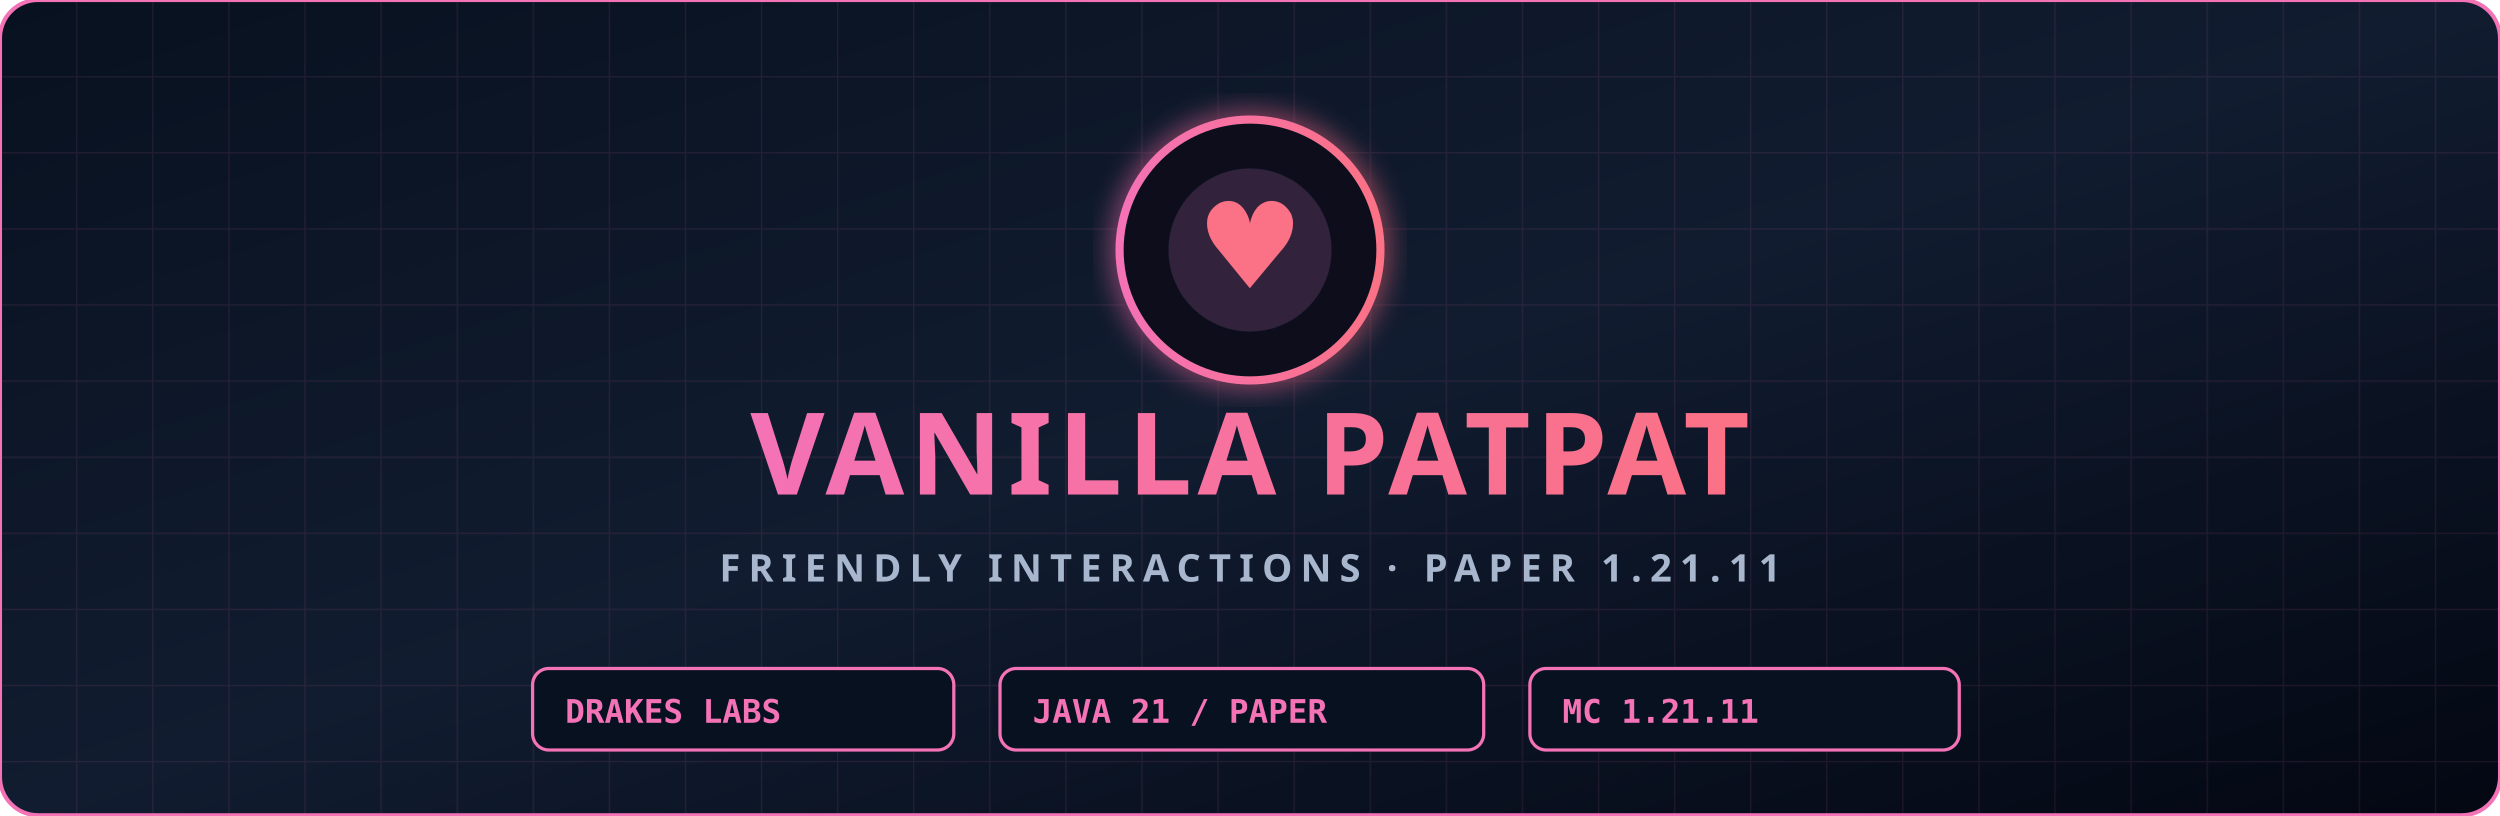
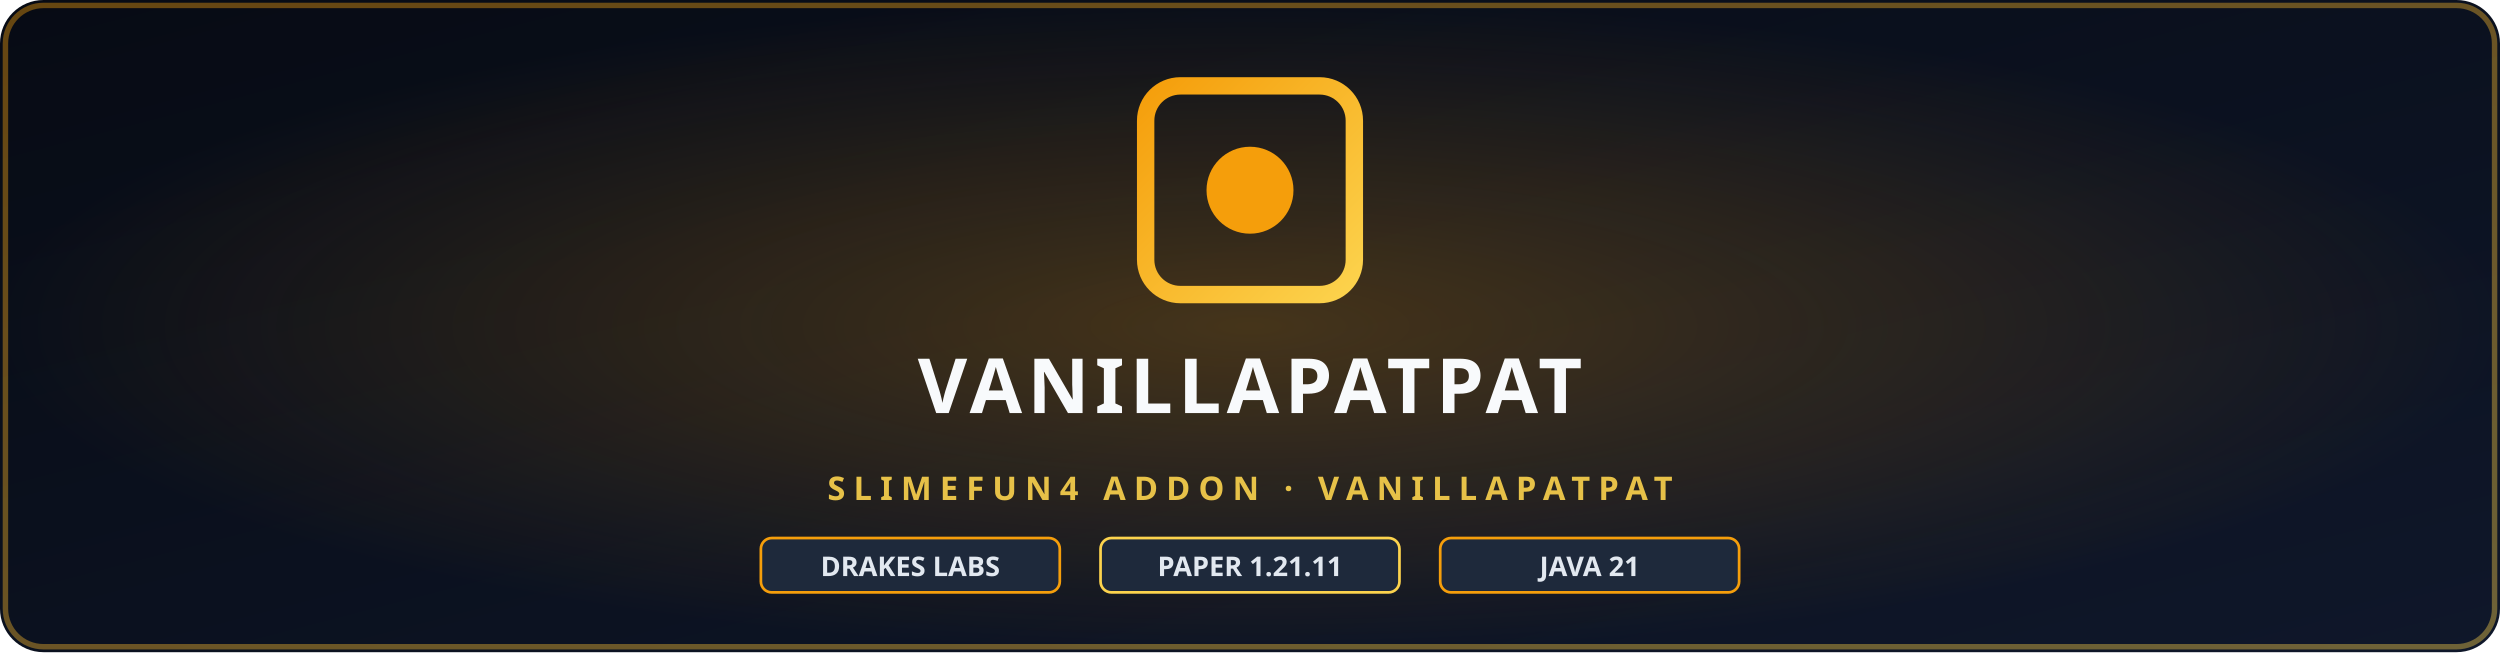
- <svg xmlns="http://www.w3.org/2000/svg" viewBox="0 0 920 300" width="920" height="300" role="img" aria-label="VANILLA PATPAT animated banner">
+ <svg xmlns="http://www.w3.org/2000/svg" viewBox="0 0 920 240" width="920" height="240" role="img" aria-label="VanillaPatPat Banner">
  <defs>
-     <linearGradient id="bg" x1="0%" y1="0%" x2="100%" y2="100%">
-       <stop offset="0%" stop-color="#08111F" />
-       <stop offset="50%" stop-color="#111C30" />
-       <stop offset="100%" stop-color="#030712" />
+     <linearGradient id="bFondo" x1="0" y1="0" x2="1" y2="1">
+       <stop offset="0%" stop-color="#070B14" />
+       <stop offset="100%" stop-color="#0F172A" />
    </linearGradient>
-     <linearGradient id="accent" x1="0%" y1="0%" x2="100%" y2="0%">
-       <stop offset="0%" stop-color="#F472B6" />
-       <stop offset="100%" stop-color="#FB7185" />
+     <linearGradient id="acG" x1="0" y1="0" x2="1" y2="1">
+       <stop offset="0%" stop-color="#F59E0B" />
+       <stop offset="100%" stop-color="#FCD34D" />
    </linearGradient>
-     <filter id="glow">
-       <feGaussianBlur stdDeviation="5" result="b" />
-       <feMerge>
-         <feMergeNode in="b" />
-         <feMergeNode in="SourceGraphic" />
-       </feMerge>
-     </filter>
-     <pattern id="grid" width="28" height="28" patternUnits="userSpaceOnUse">
-       <path d="M 28 0 L 0 0 0 28" fill="none" stroke="#F472B6" stroke-opacity=".10" stroke-width="1" />
-     </pattern>
+     <radialGradient id="bHalo" cx="50%" cy="50%" r="50%">
+       <stop offset="0%" stop-color="#F59E0B" stop-opacity="0.25" />
+       <stop offset="100%" stop-color="#F59E0B" stop-opacity="0" />
+     </radialGradient>
  </defs>
-   <style>
-     @keyframes pulse { 0%,100% { opacity:.68; transform:scale(.94) } 50% { opacity:1; transform:scale(1.07) } }
-     @keyframes scan { from { transform:translateX(-250px) } to { transform:translateX(1050px) } }
-     .title { font:900 42px 'Segoe UI',sans-serif; fill:url(#accent); letter-spacing:2px; }
-     .sub { font:700 14px 'Segoe UI',sans-serif; fill:#A8B7CE; letter-spacing:3px; }
-     .badge { fill:#07111F; stroke:#F472B6; stroke-width:1.2; }
-     .badgeText { font:700 12px monospace; fill:#F472B6; }
-   </style>
-   <rect width="920" height="300" rx="14" fill="url(#bg)" stroke="#F472B6" stroke-width="1.5" />
-   <rect width="920" height="300" rx="14" fill="url(#grid)" />
-   <rect x="-250" y="0" width="160" height="300" fill="#F472B6" opacity=".08">
-     <animateTransform attributeName="transform" type="translate" from="0 0" to="1170 0" dur="6s" repeatCount="indefinite" />
-   </rect>
-   <g transform="translate(460 92)" filter="url(#glow)">
-     <circle r="48" fill="#08111F" stroke="url(#accent)" stroke-width="3" />
-     <circle r="30" fill="#F472B6" opacity=".18">
-       <animate attributeName="r" values="25;36;25" dur="2.8s" repeatCount="indefinite" />
-     </circle>
-     <text x="0" y="14" text-anchor="middle" font-family="Segoe UI Symbol,Segoe UI,sans-serif" font-size="44" fill="#FB7185">♥</text>
+   <rect width="920" height="240" rx="16" fill="url(#bFondo)" />
+   <rect width="920" height="240" rx="16" fill="url(#bHalo)" />
+   <rect x="2" y="2" width="916" height="236" rx="14" fill="none" stroke="url(#acG)" stroke-width="2" opacity="0.4" />
+   <g transform="translate(460,70) scale(1.6)">
+     <rect x="-24" y="-24" width="48" height="48" rx="8" fill="none" stroke="url(#acG)" stroke-width="4" />
+     <circle cx="0" cy="0" r="10" fill="#F59E0B" />
  </g>
-   <text x="460" y="182" text-anchor="middle" class="title">VANILLA PATPAT</text>
-   <text x="460" y="214" text-anchor="middle" class="sub">FRIENDLY INTERACTIONS · PAPER 1.21.11</text>
-   <g transform="translate(196 246)">
-     <rect width="155" height="30" rx="6" class="badge" />
-     <text x="12" y="20" class="badgeText">DRAKES LABS</text>
-     <rect x="172" width="178" height="30" rx="6" class="badge" />
-     <text x="184" y="20" class="badgeText">JAVA 21 / PAPER</text>
-     <rect x="367" width="158" height="30" rx="6" class="badge" />
-     <text x="379" y="20" class="badgeText">MC 1.21.11</text>
+   <text x="460" y="152" text-anchor="middle" font-family="'Segoe UI', system-ui, -apple-system, sans-serif" font-weight="900" font-size="28" fill="#F8FAFC" letter-spacing="2">
+     VANILLAPATPAT
+   </text>
+   <text x="460" y="184" text-anchor="middle" font-family="'Segoe UI', system-ui, -apple-system, sans-serif" font-weight="700" font-size="12" fill="#FCD34D" letter-spacing="3" opacity="0.9">
+     SLIMEFUN4 ADDON · VANILLAPATPAT
+   </text>
+   <g transform="translate(460, 210)">
+     <rect x="-180" y="-12" width="110" height="20" rx="4" fill="#1E293B" stroke="#F59E0B" stroke-width="1" />
+     <text x="-125" y="2" text-anchor="middle" font-family="sans-serif" font-size="10" font-weight="700" fill="#E2E8F0">DRAKES LABS</text>
+     <rect x="-55" y="-12" width="110" height="20" rx="4" fill="#1E293B" stroke="#FCD34D" stroke-width="1" />
+     <text x="0" y="2" text-anchor="middle" font-family="sans-serif" font-size="10" font-weight="700" fill="#E2E8F0">PAPER 1.21.11</text>
+     <rect x="70" y="-12" width="110" height="20" rx="4" fill="#1E293B" stroke="#F59E0B" stroke-width="1" />
+     <text x="125" y="2" text-anchor="middle" font-family="sans-serif" font-size="10" font-weight="700" fill="#E2E8F0">JAVA 21</text>
  </g>
</svg>
